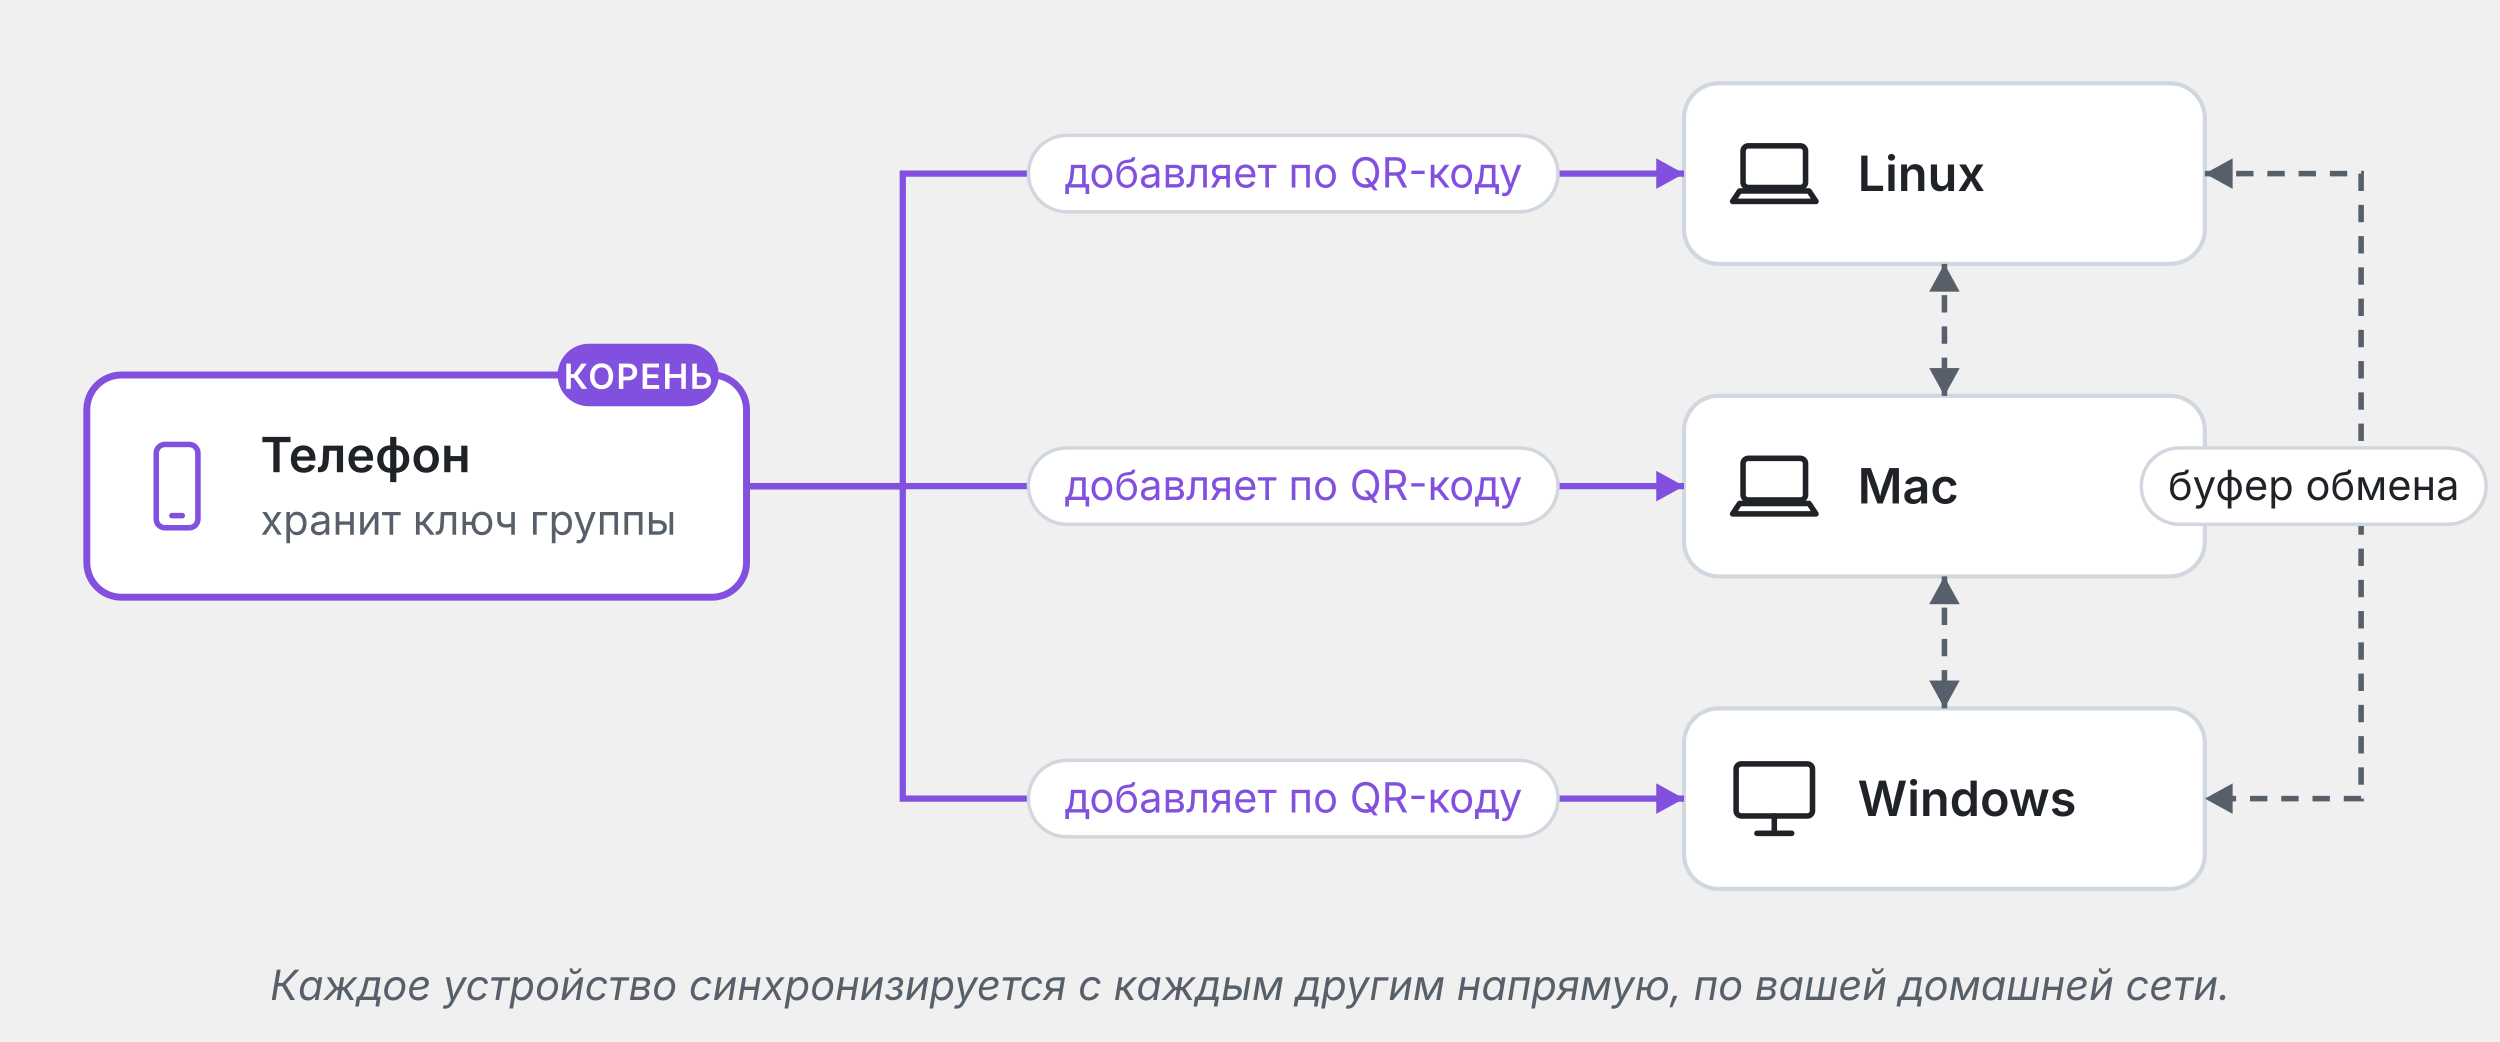
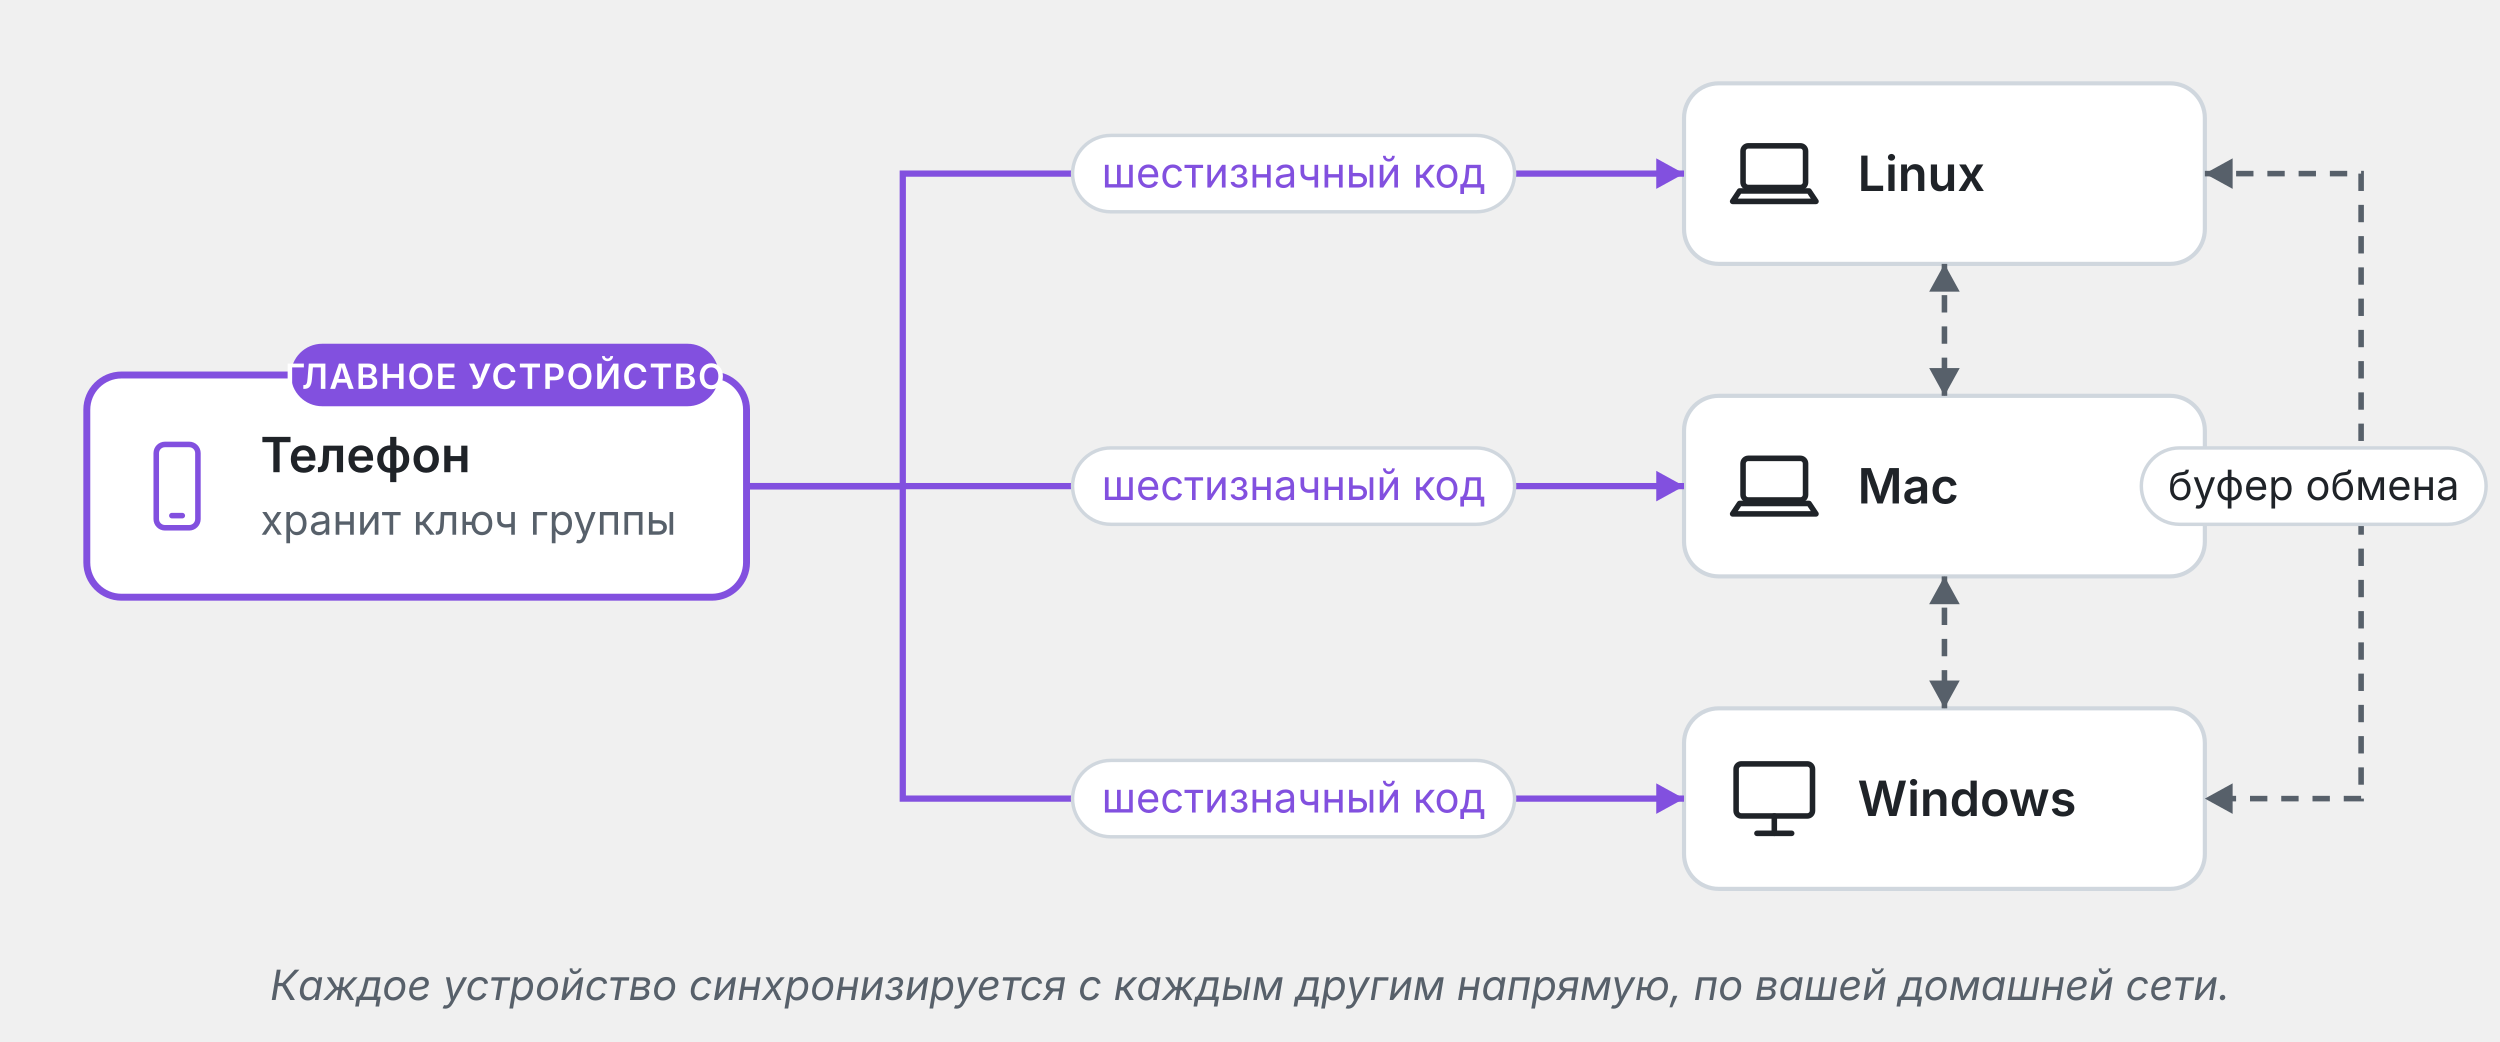
- <svg xmlns="http://www.w3.org/2000/svg" lang="ru" width="720" height="300" viewBox="0 0 720 300" role="img" aria-label="Телефон добавляет каждый компьютер по QR-коду; затем компьютеры используют один общий буфер обмена">
+ <svg xmlns="http://www.w3.org/2000/svg" lang="ru" width="720" height="300" viewBox="0 0 720 300" role="img" aria-label="Телефон добавляет каждый компьютер по шестизначному коду; затем компьютеры используют один общий буфер обмена">
  <style>
  .bg { fill: none; }
  .zone { fill: #f6f8fa; stroke: #d0d7de; stroke-width: 1; }
  .zone-t { fill: #57606a; font: 600 13px system-ui, -apple-system, 'Segoe UI', sans-serif; letter-spacing: .02em; }
  .card { fill: #ffffff; stroke: #d0d7de; stroke-width: 1.2; }
  .card.key { stroke: #8250df; stroke-width: 2; }
  .card.srv { fill: #fff8c5; stroke: #d4a72c; }
  .t { fill: #1f2328; font: 600 14px system-ui, -apple-system, 'Segoe UI', sans-serif; }
  .s { fill: #57606a; font: 12px system-ui, -apple-system, 'Segoe UI', sans-serif; }
  .ic { fill: none; stroke: #1f2328; stroke-width: 1.6; stroke-linecap: round; stroke-linejoin: round; }
  .key .ic, .ic.key { stroke: #8250df; }
  .badge { fill: #8250df; }
  .badge-t { fill: #ffffff; font: 600 10px system-ui, -apple-system, 'Segoe UI', sans-serif; letter-spacing: .04em; }
  .e-tunnel { fill: none; stroke: #0969da; stroke-width: 3; }
  .e-home { fill: none; stroke: #57606a; stroke-width: 1.6; stroke-dasharray: 5 4; }
  .e-pair { fill: none; stroke: #8250df; stroke-width: 1.8; }
  .e-e2e { fill: none; stroke: #1a7f37; stroke-width: 1.8; stroke-dasharray: 2 4; stroke-linecap: round; }
  .a-tunnel { fill: #0969da; } .a-home { fill: #57606a; } .a-pair { fill: #8250df; } .a-e2e { fill: #1a7f37; }
  .lbl-bg { fill: #ffffff; stroke: #d0d7de; stroke-width: 1; }
  .lbl { fill: #1f2328; font: 12px system-ui, -apple-system, 'Segoe UI', sans-serif; }
  .lbl.tunnel { fill: #0969da; } .lbl.pair { fill: #8250df; } .lbl.e2e { fill: #1a7f37; }
  .note { fill: #57606a; font: italic 12px system-ui, -apple-system, 'Segoe UI', sans-serif; }
  @media (prefers-color-scheme: dark) {
    .zone { fill: #161b22; stroke: #30363d; }
    .zone-t, .s, .note { fill: #8b949e; }
    .card { fill: #0d1117; stroke: #3d444d; }
    .card.key { stroke: #a371f7; }
    .card.srv { fill: #272115; stroke: #9e6a03; }
    .t, .lbl { fill: #e6edf3; }
    .ic { stroke: #e6edf3; }
    .key .ic, .ic.key { stroke: #a371f7; }
    .badge { fill: #a371f7; }
    .badge-t { fill: #0d1117; }
    .e-tunnel { stroke: #4493f8; } .a-tunnel { fill: #4493f8; } .lbl.tunnel { fill: #4493f8; }
    .e-home { stroke: #8b949e; } .a-home { fill: #8b949e; }
    .e-pair { stroke: #a371f7; } .a-pair { fill: #a371f7; } .lbl.pair { fill: #a371f7; }
    .e-e2e { stroke: #3fb950; } .a-e2e { fill: #3fb950; } .lbl.e2e { fill: #3fb950; }
    .lbl-bg { fill: #0d1117; stroke: #3d444d; }
  }
</style>
  <g class="key">
    <rect class="card key" x="25.0" y="108.0" width="190" height="64" rx="10" />
    <g transform="translate(37.0,126)" class="ic">
      <rect x="8" y="2" width="12" height="24" rx="2.5" />
      <line x1="12.5" y1="22.5" x2="15.5" y2="22.5" />
    </g>
    <text class="t" x="75.0" y="136">Телефон</text>
    <text class="s" x="75.0" y="154">хранит ключ группы</text>
-     <rect class="badge" x="160.6" y="99.0" width="46.4" height="18" rx="9" />
-     <text class="badge-t" x="183.8" y="112.0" text-anchor="middle">КОРЕНЬ</text>
+     <rect class="badge" x="83.8" y="99.0" width="123.2" height="18" rx="9" />
+     <text class="badge-t" x="145.4" y="112.0" text-anchor="middle">ГЛАВНОЕ УСТРОЙСТВО</text>
  </g>
  <g class="">
    <rect class="card " x="485.0" y="24.0" width="150" height="52" rx="10" />
    <g transform="translate(497.0,36)" class="ic">
      <rect x="5" y="6" width="18" height="12" rx="1.5" />
      <path d="M2 22h24l-2 -3H4z" />
    </g>
    <text class="t" x="535.0" y="55">Linux</text>
  </g>
  <g class="">
    <rect class="card " x="485.0" y="114.0" width="150" height="52" rx="10" />
    <g transform="translate(497.0,126)" class="ic">
      <rect x="5" y="6" width="18" height="12" rx="1.5" />
      <path d="M2 22h24l-2 -3H4z" />
    </g>
    <text class="t" x="535.0" y="145">Mac</text>
  </g>
  <g class="">
    <rect class="card " x="485.0" y="204.0" width="150" height="52" rx="10" />
    <g transform="translate(497.0,216)" class="ic">
      <rect x="3" y="4" width="22" height="15" rx="1.5" />
      <line x1="14" y1="19" x2="14" y2="24" />
      <line x1="9" y1="24" x2="19" y2="24" />
    </g>
    <text class="t" x="535.0" y="235">Windows</text>
  </g>
  <path class="e-pair" d="M215.0,140.0 L260.0,140.0 L260.0,50.0 L485.0,50.0" />
  <path class="a-pair" d="M485.0,50.0 L477.0,45.6 L477.0,54.4z" />
  <path class="e-pair" d="M215.0,140.0 L485.0,140.0" />
  <path class="a-pair" d="M485.0,140.0 L477.0,135.6 L477.0,144.4z" />
  <path class="e-pair" d="M215.0,140.0 L260.0,140.0 L260.0,230.0 L485.0,230.0" />
  <path class="a-pair" d="M485.0,230.0 L477.0,225.6 L477.0,234.4z" />
  <path class="e-home" d="M560.0,76.0 L560.0,114.0" />
  <path class="a-home" d="M560.0,114.0 L564.4,106.0 L555.6,106.0z" />
  <path class="a-home" d="M560.0,76.0 L555.6,84.0 L564.4,84.0z" />
  <path class="e-home" d="M560.0,166.0 L560.0,204.0" />
  <path class="a-home" d="M560.0,204.0 L564.4,196.0 L555.6,196.0z" />
  <path class="a-home" d="M560.0,166.0 L555.6,174.0 L564.4,174.0z" />
  <path class="e-home" d="M635.0,50 L680,50 L680,230 L635.0,230" />
  <path class="a-home" d="M635.0,230 L643.0,234.4 L643.0,225.6z" />
  <path class="a-home" d="M635.0,50 L643.0,54.4 L643.0,45.6z" />
  <text class="note" x="360" y="288" text-anchor="middle">Каждое устройство синхронизируется с каждым другим напрямую, по вашей домашней сети.</text>
-   <rect class="lbl-bg" x="296.2" y="39.0" width="152.5" height="22" rx="11.0" />
-   <text class="lbl pair" x="372.5" y="54.0" text-anchor="middle">добавляет по QR-коду</text>
-   <rect class="lbl-bg" x="296.2" y="129.0" width="152.5" height="22" rx="11.0" />
-   <text class="lbl pair" x="372.5" y="144.0" text-anchor="middle">добавляет по QR-коду</text>
-   <rect class="lbl-bg" x="296.2" y="219.0" width="152.5" height="22" rx="11.0" />
-   <text class="lbl pair" x="372.5" y="234.0" text-anchor="middle">добавляет по QR-коду</text>
+   <rect class="lbl-bg" x="308.9" y="39.0" width="127.3" height="22" rx="11.0" />
+   <text class="lbl pair" x="372.5" y="54.0" text-anchor="middle">шестизначный код</text>
+   <rect class="lbl-bg" x="308.9" y="129.0" width="127.3" height="22" rx="11.0" />
+   <text class="lbl pair" x="372.5" y="144.0" text-anchor="middle">шестизначный код</text>
+   <rect class="lbl-bg" x="308.9" y="219.0" width="127.3" height="22" rx="11.0" />
+   <text class="lbl pair" x="372.5" y="234.0" text-anchor="middle">шестизначный код</text>
  <rect class="lbl-bg" x="616.7" y="129.0" width="99.3" height="22" rx="11.0" />
  <text class="lbl home" x="666.35" y="144.0" text-anchor="middle">буфер обмена</text>
</svg>
